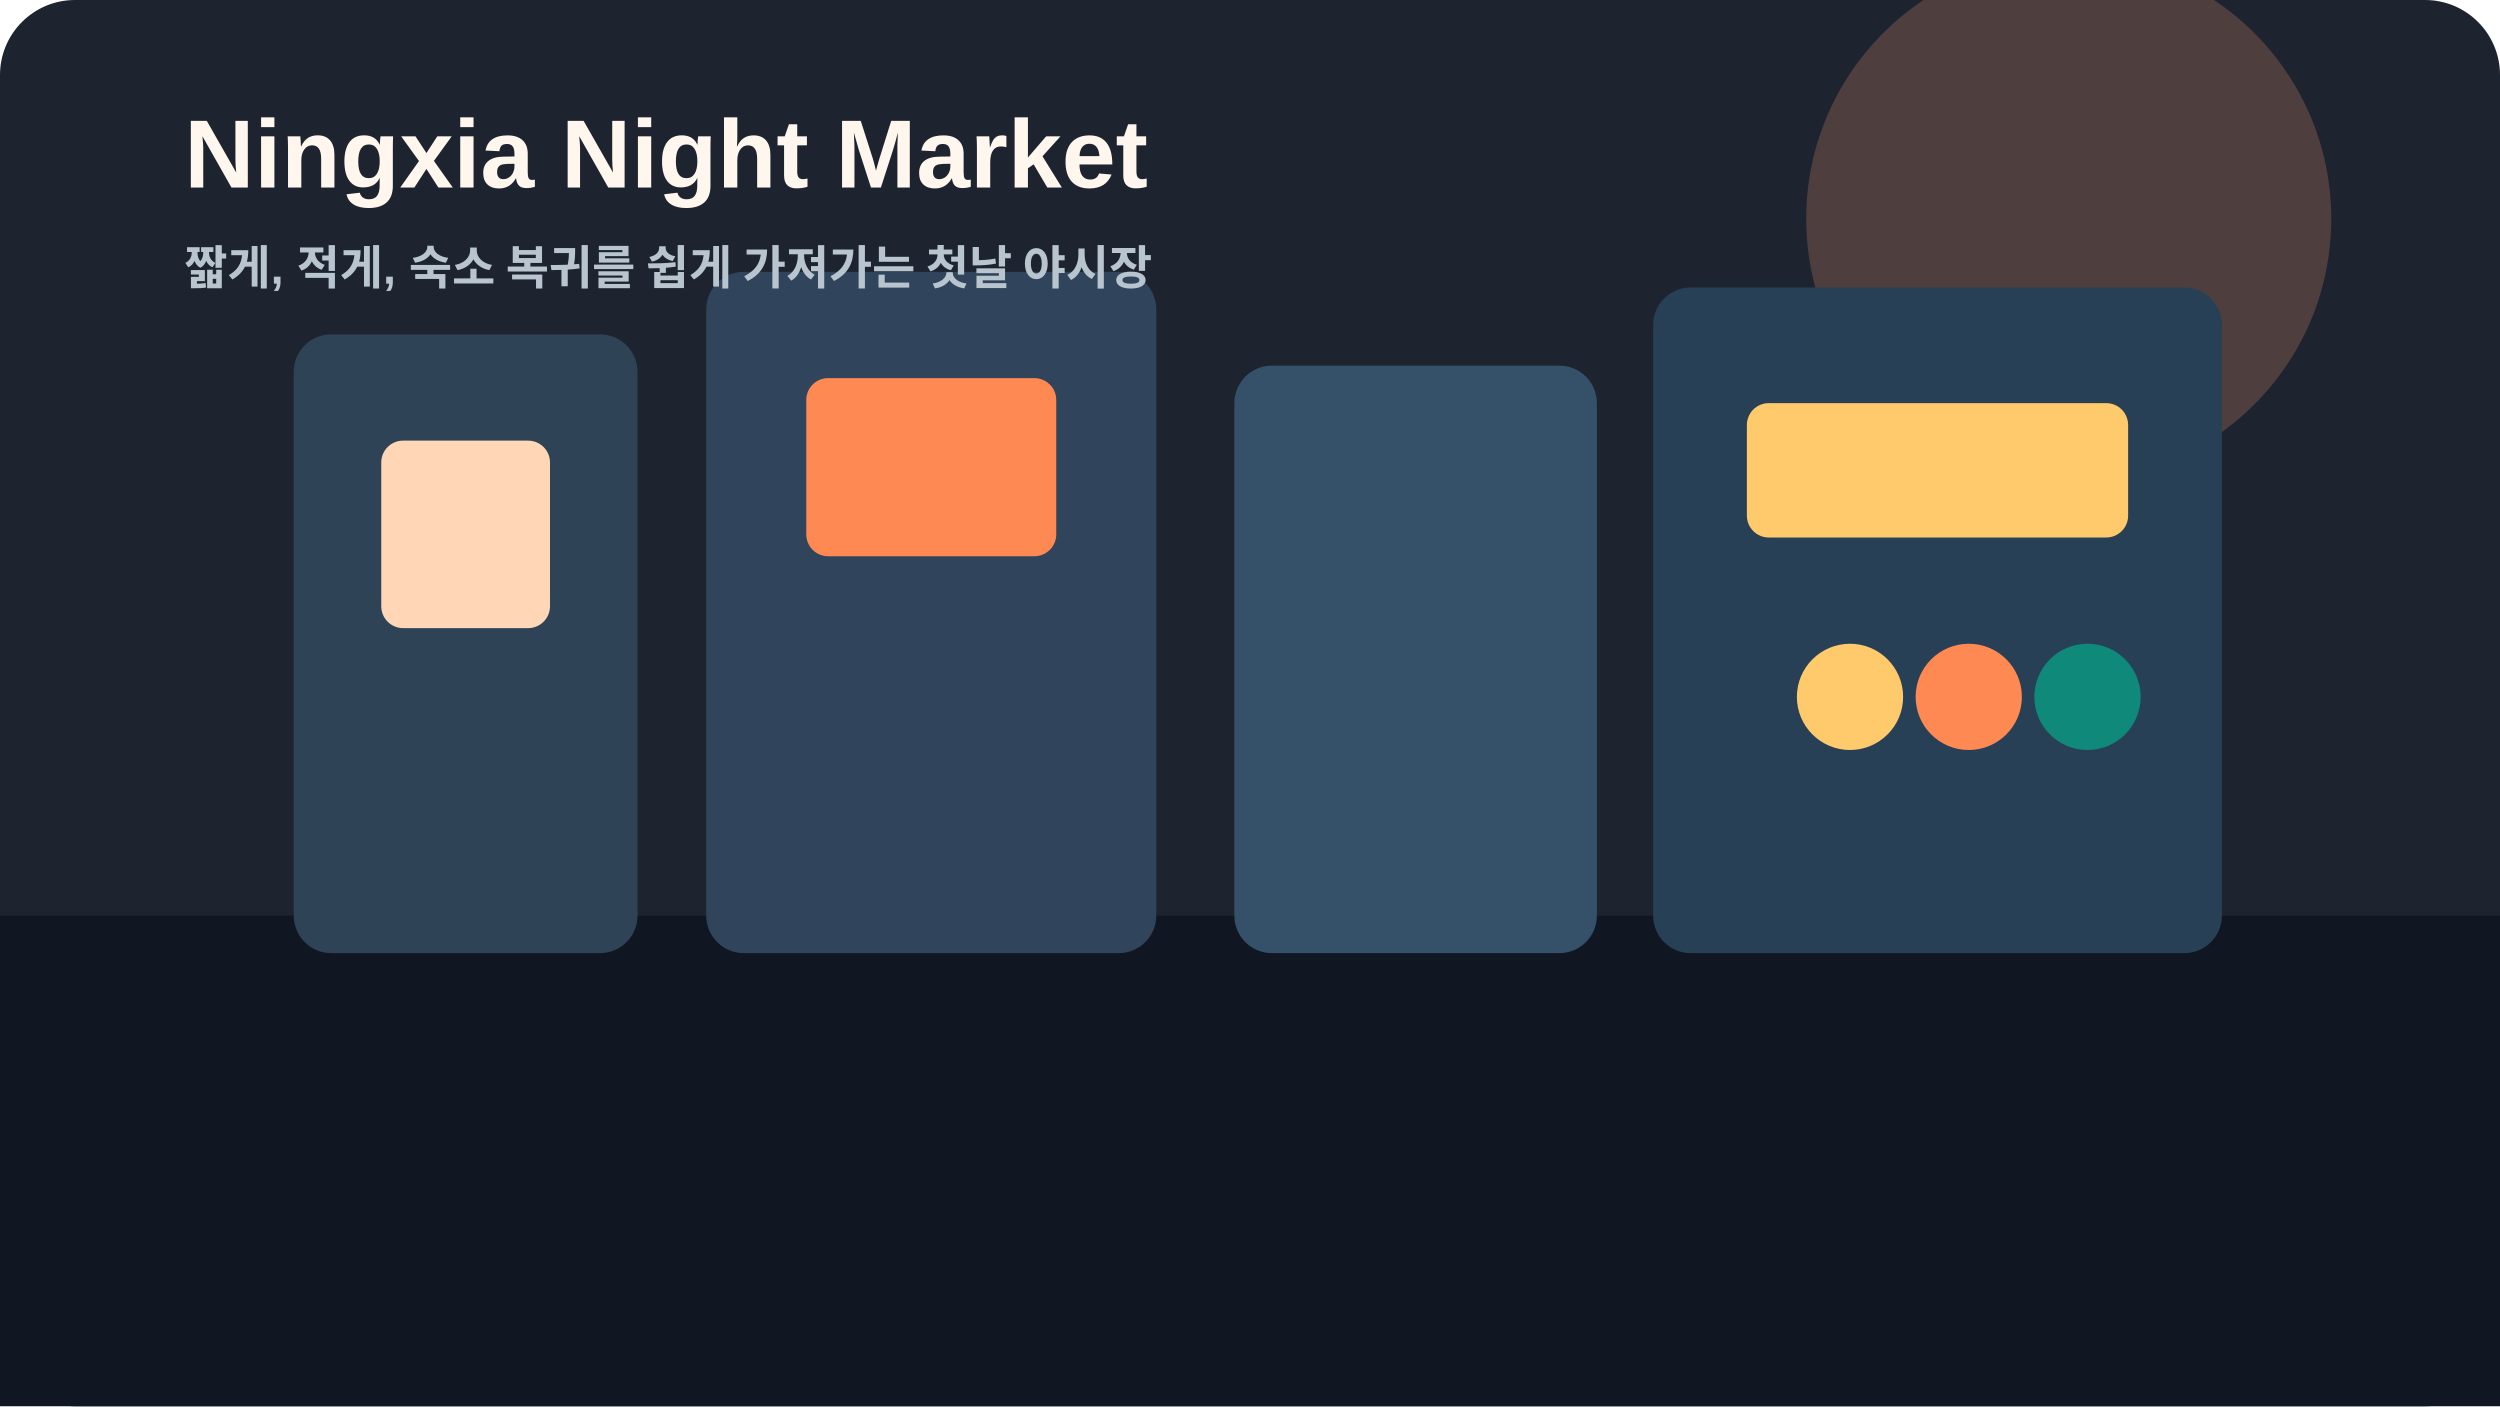
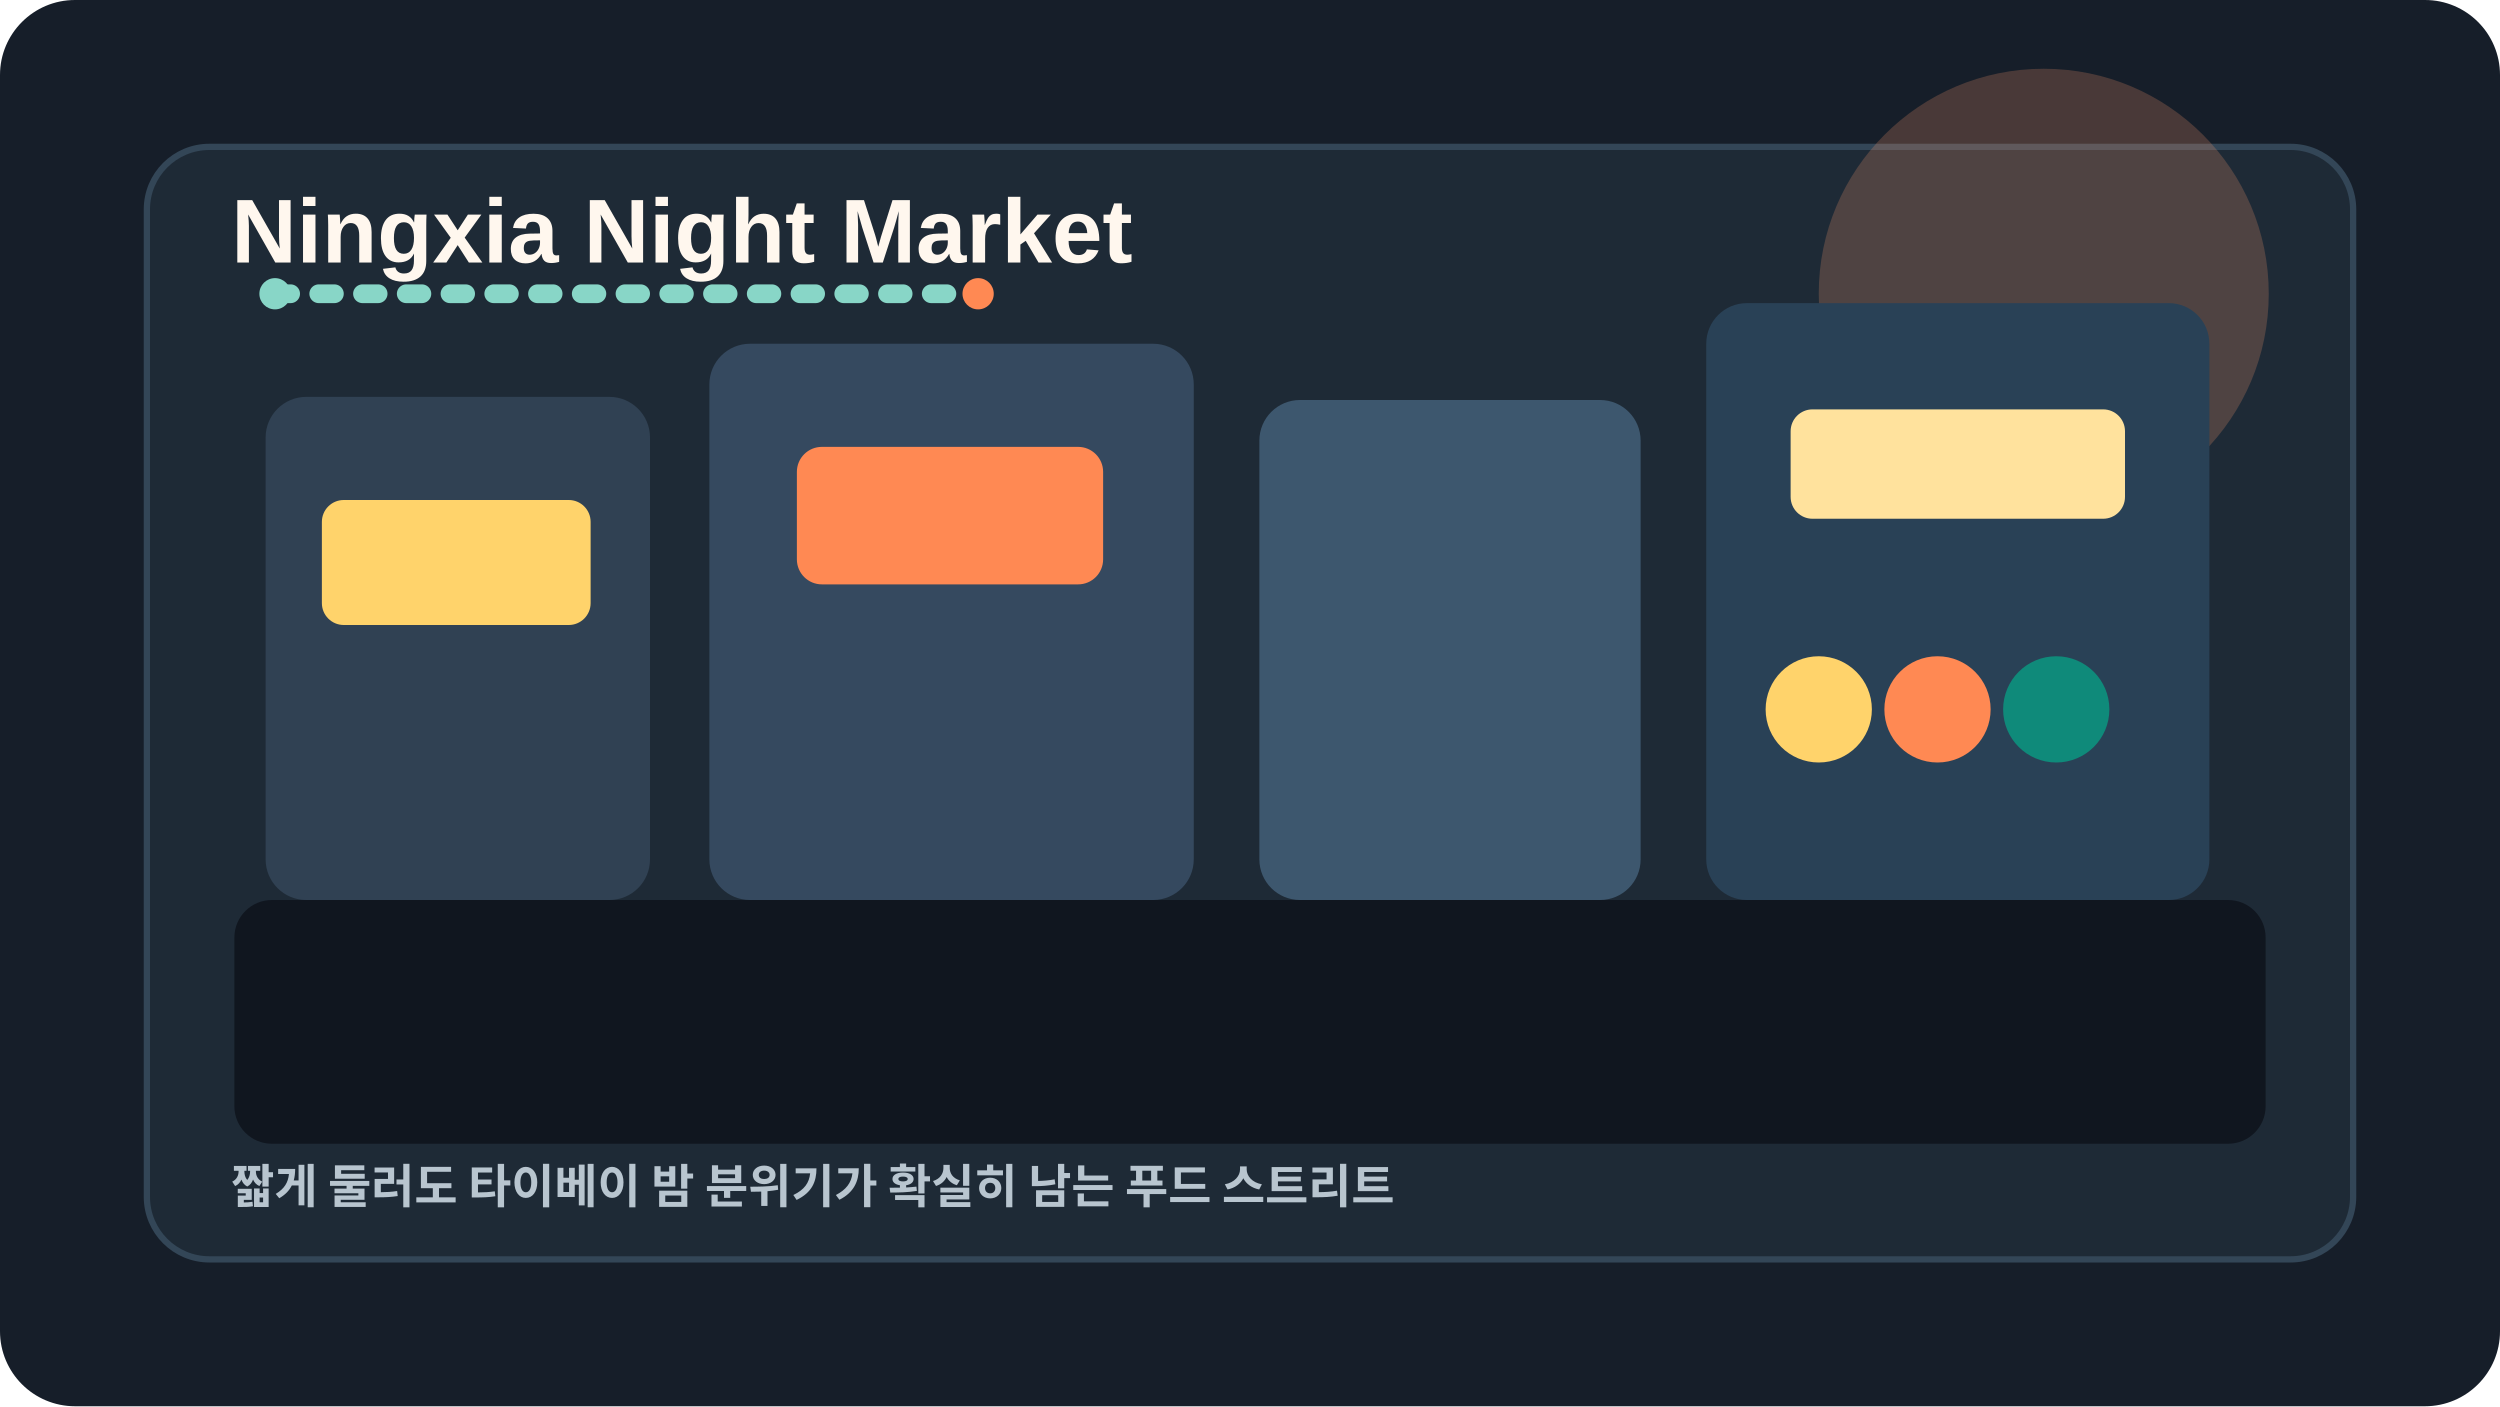
<svg xmlns="http://www.w3.org/2000/svg" width="1600" height="900" viewBox="0 0 1600 900" fill="none">
-   <rect width="1600" height="900" rx="48" fill="#1D2430" />
-   <circle cx="1324" cy="140" r="168" fill="#FF9E72" fill-opacity="0.22" />
-   <rect x="0" y="586" width="1600" height="314" fill="#101723" />
-   <rect x="188" y="214" width="220" height="396" rx="24" fill="#2F4356" />
-   <rect x="244" y="282" width="108" height="120" rx="14" fill="#FFD7B6" />
-   <rect x="452" y="174" width="288" height="436" rx="24" fill="#30445B" />
-   <rect x="516" y="242" width="160" height="114" rx="14" fill="#FF8953" />
-   <rect x="790" y="234" width="232" height="376" rx="24" fill="#35516A" />
-   <rect x="1058" y="184" width="364" height="426" rx="24" fill="#274056" />
-   <rect x="1118" y="258" width="244" height="86" rx="14" fill="#FFCA6B" />
-   <circle cx="1184" cy="446" r="34" fill="#FFCA6B" />
-   <circle cx="1260" cy="446" r="34" fill="#FF8953" />
-   <circle cx="1336" cy="446" r="34" fill="#0F8A7A" />
-   <text x="118" y="120" fill="#FFF7EE" font-family="Pretendard, Arial, sans-serif" font-size="62" font-weight="800">Ningxia Night Market</text>
-   <text x="118" y="182" fill="#B8C5CF" font-family="Pretendard, Arial, sans-serif" font-size="30" font-weight="600">짧게, 적게, 숙소 복귀를 쉽게 가져가는 첫날 야시장</text>
+   <rect width="1600" height="900" rx="48" fill="#161E29" />
+   <rect x="94" y="94" width="1412" height="712" rx="40" fill="#1E2A36" stroke="#334657" stroke-width="4" />
+   <circle cx="1308" cy="188" r="144" fill="#FF9B71" fill-opacity="0.22" />
+   <rect x="150" y="576" width="1300" height="156" rx="24" fill="#10161F" />
+   <rect x="170" y="254" width="246" height="322" rx="26" fill="#304153" />
+   <rect x="206" y="320" width="172" height="80" rx="14" fill="#FFD36B" />
+   <rect x="454" y="220" width="310" height="356" rx="26" fill="#35495F" />
+   <rect x="510" y="286" width="196" height="88" rx="16" fill="#FF8953" />
+   <rect x="806" y="256" width="244" height="320" rx="26" fill="#3D576E" />
+   <rect x="1092" y="194" width="322" height="382" rx="26" fill="#294156" />
+   <rect x="1146" y="262" width="214" height="70" rx="14" fill="#FFE29D" />
+   <circle cx="1164" cy="454" r="34" fill="#FFD36B" />
+   <circle cx="1240" cy="454" r="34" fill="#FF8953" />
+   <circle cx="1316" cy="454" r="34" fill="#0F8A7A" />
+   <path d="M176 188H626" stroke="#88D6C7" stroke-width="12" stroke-linecap="round" stroke-dasharray="10 18" />
+   <circle cx="176" cy="188" r="10" fill="#88D6C7" />
+   <circle cx="626" cy="188" r="10" fill="#FF8953" />
+   <text x="148" y="168" fill="#FFF7EE" font-family="Pretendard, Arial, sans-serif" font-size="58" font-weight="800">Ningxia Night Market</text>
+   <text x="148" y="770" fill="#B8C5CF" font-family="Pretendard, Arial, sans-serif" font-size="30" font-weight="600">짧게 둘러도 타이베이 밤 분위기가 확실히 남는 푸드 스트리트</text>
</svg>
